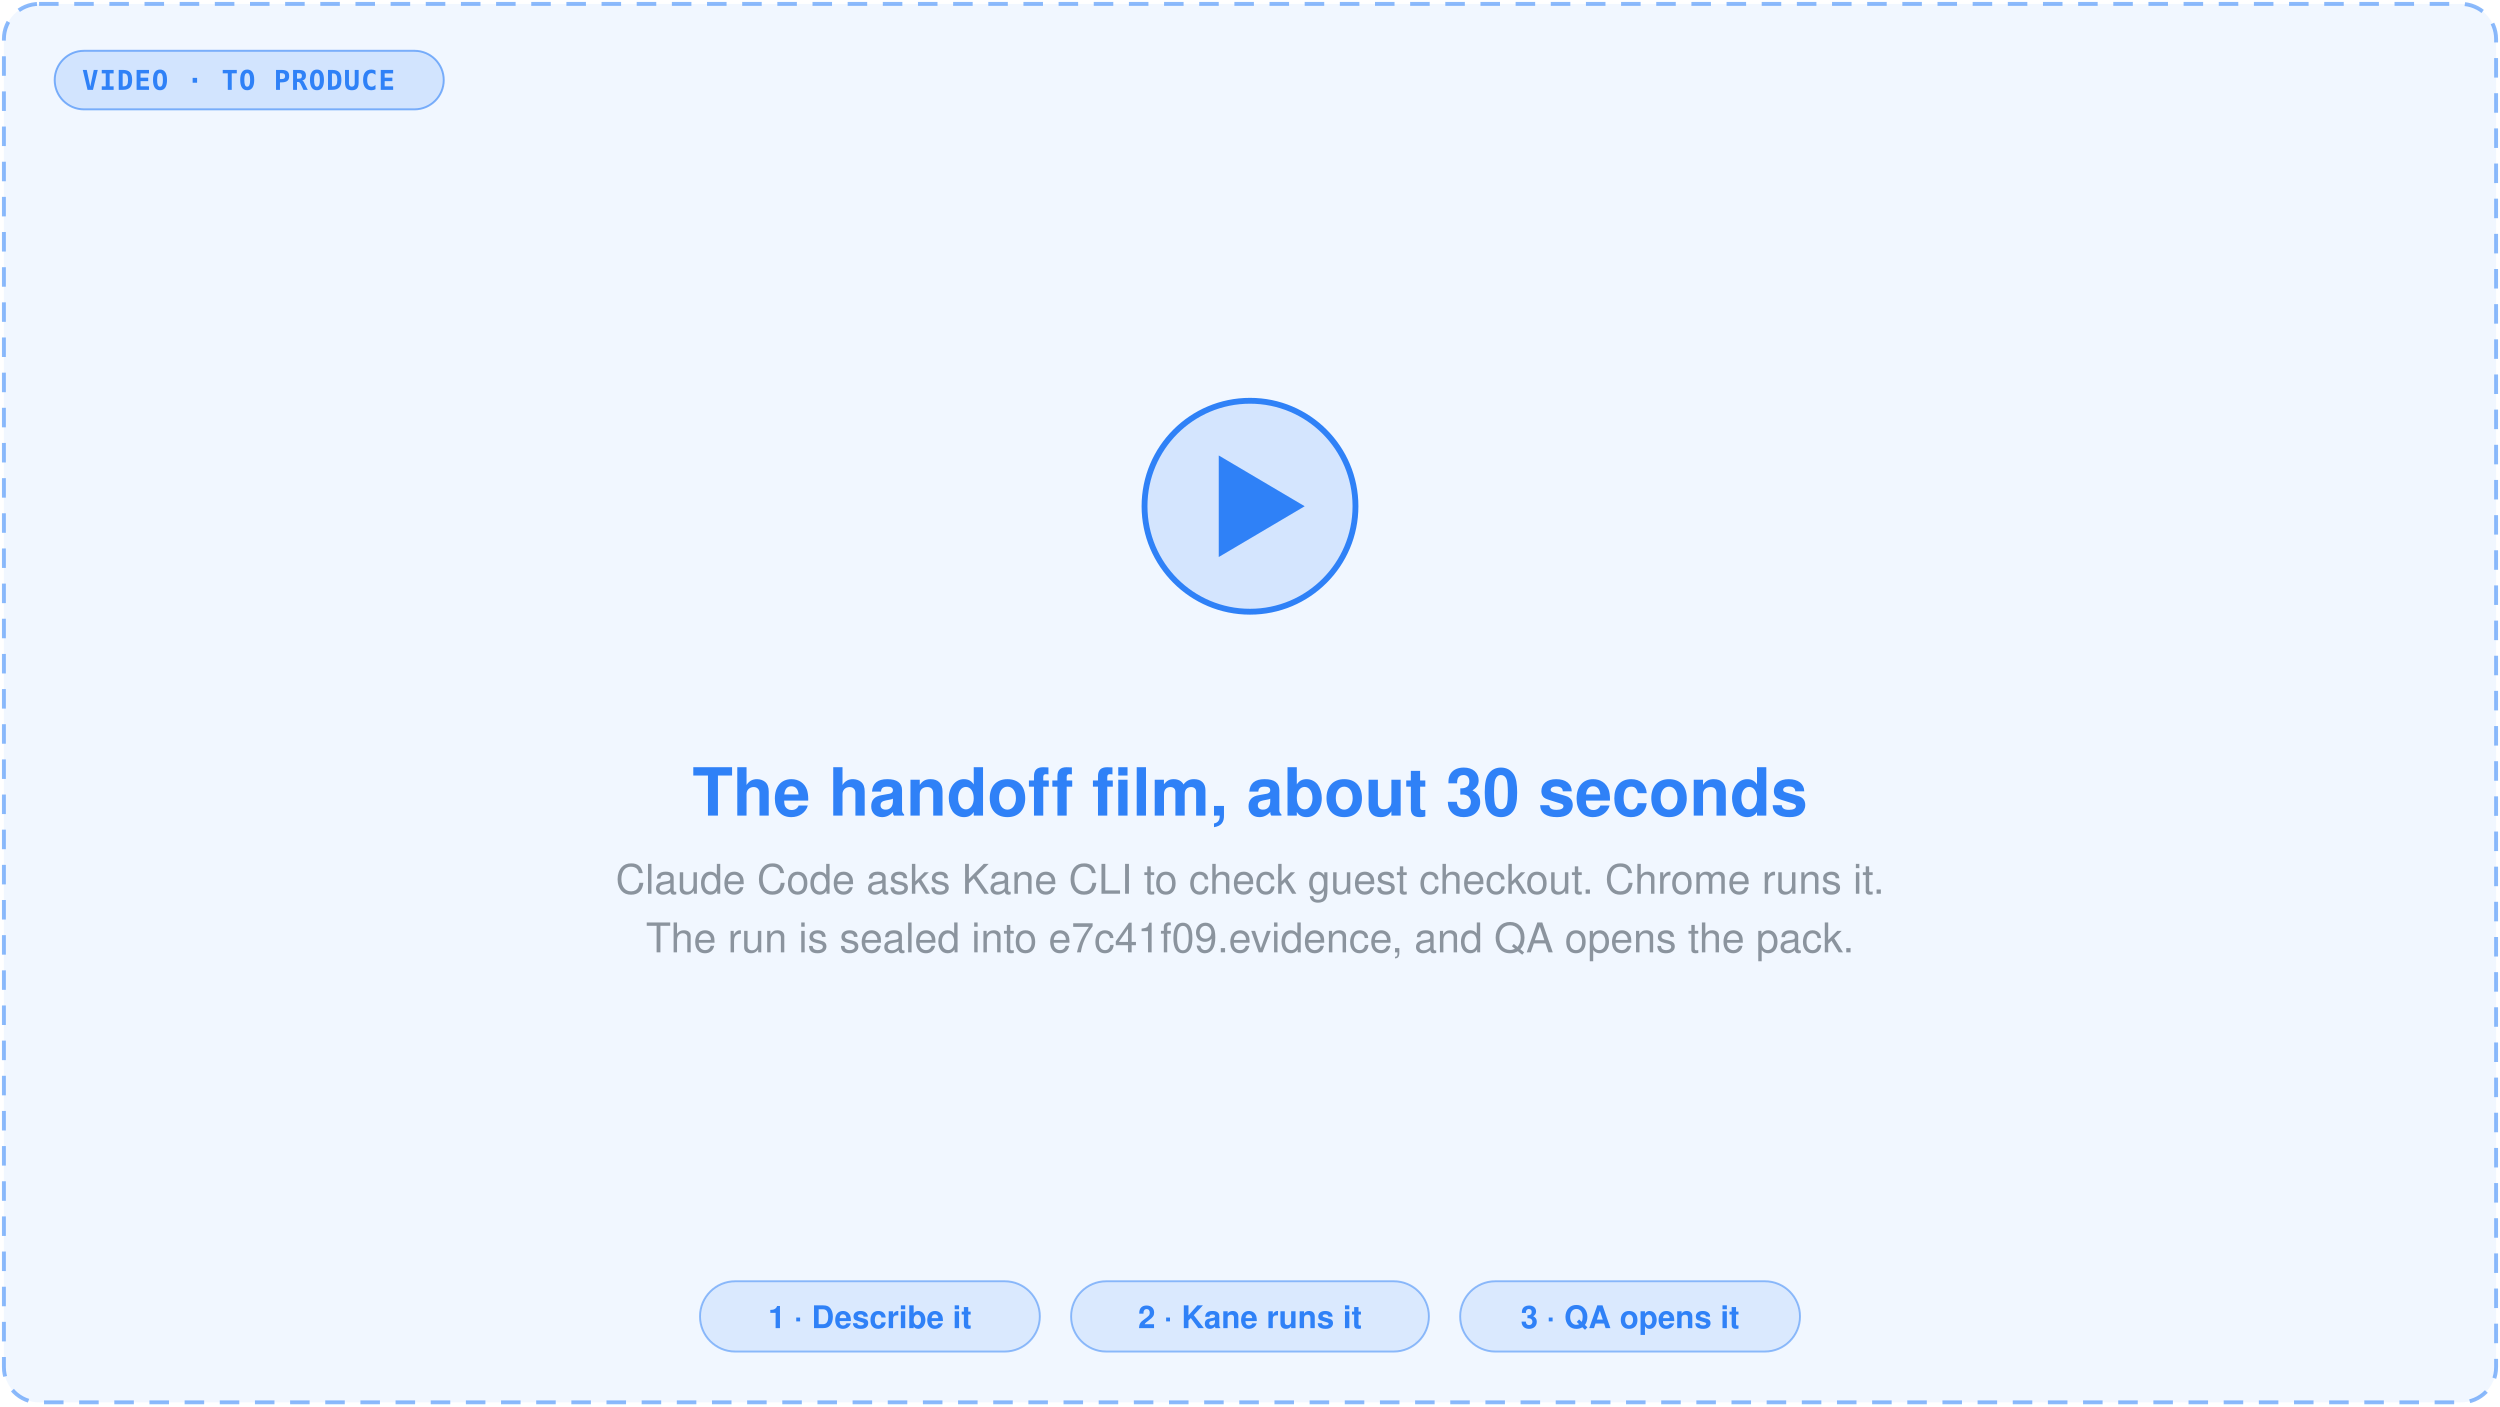
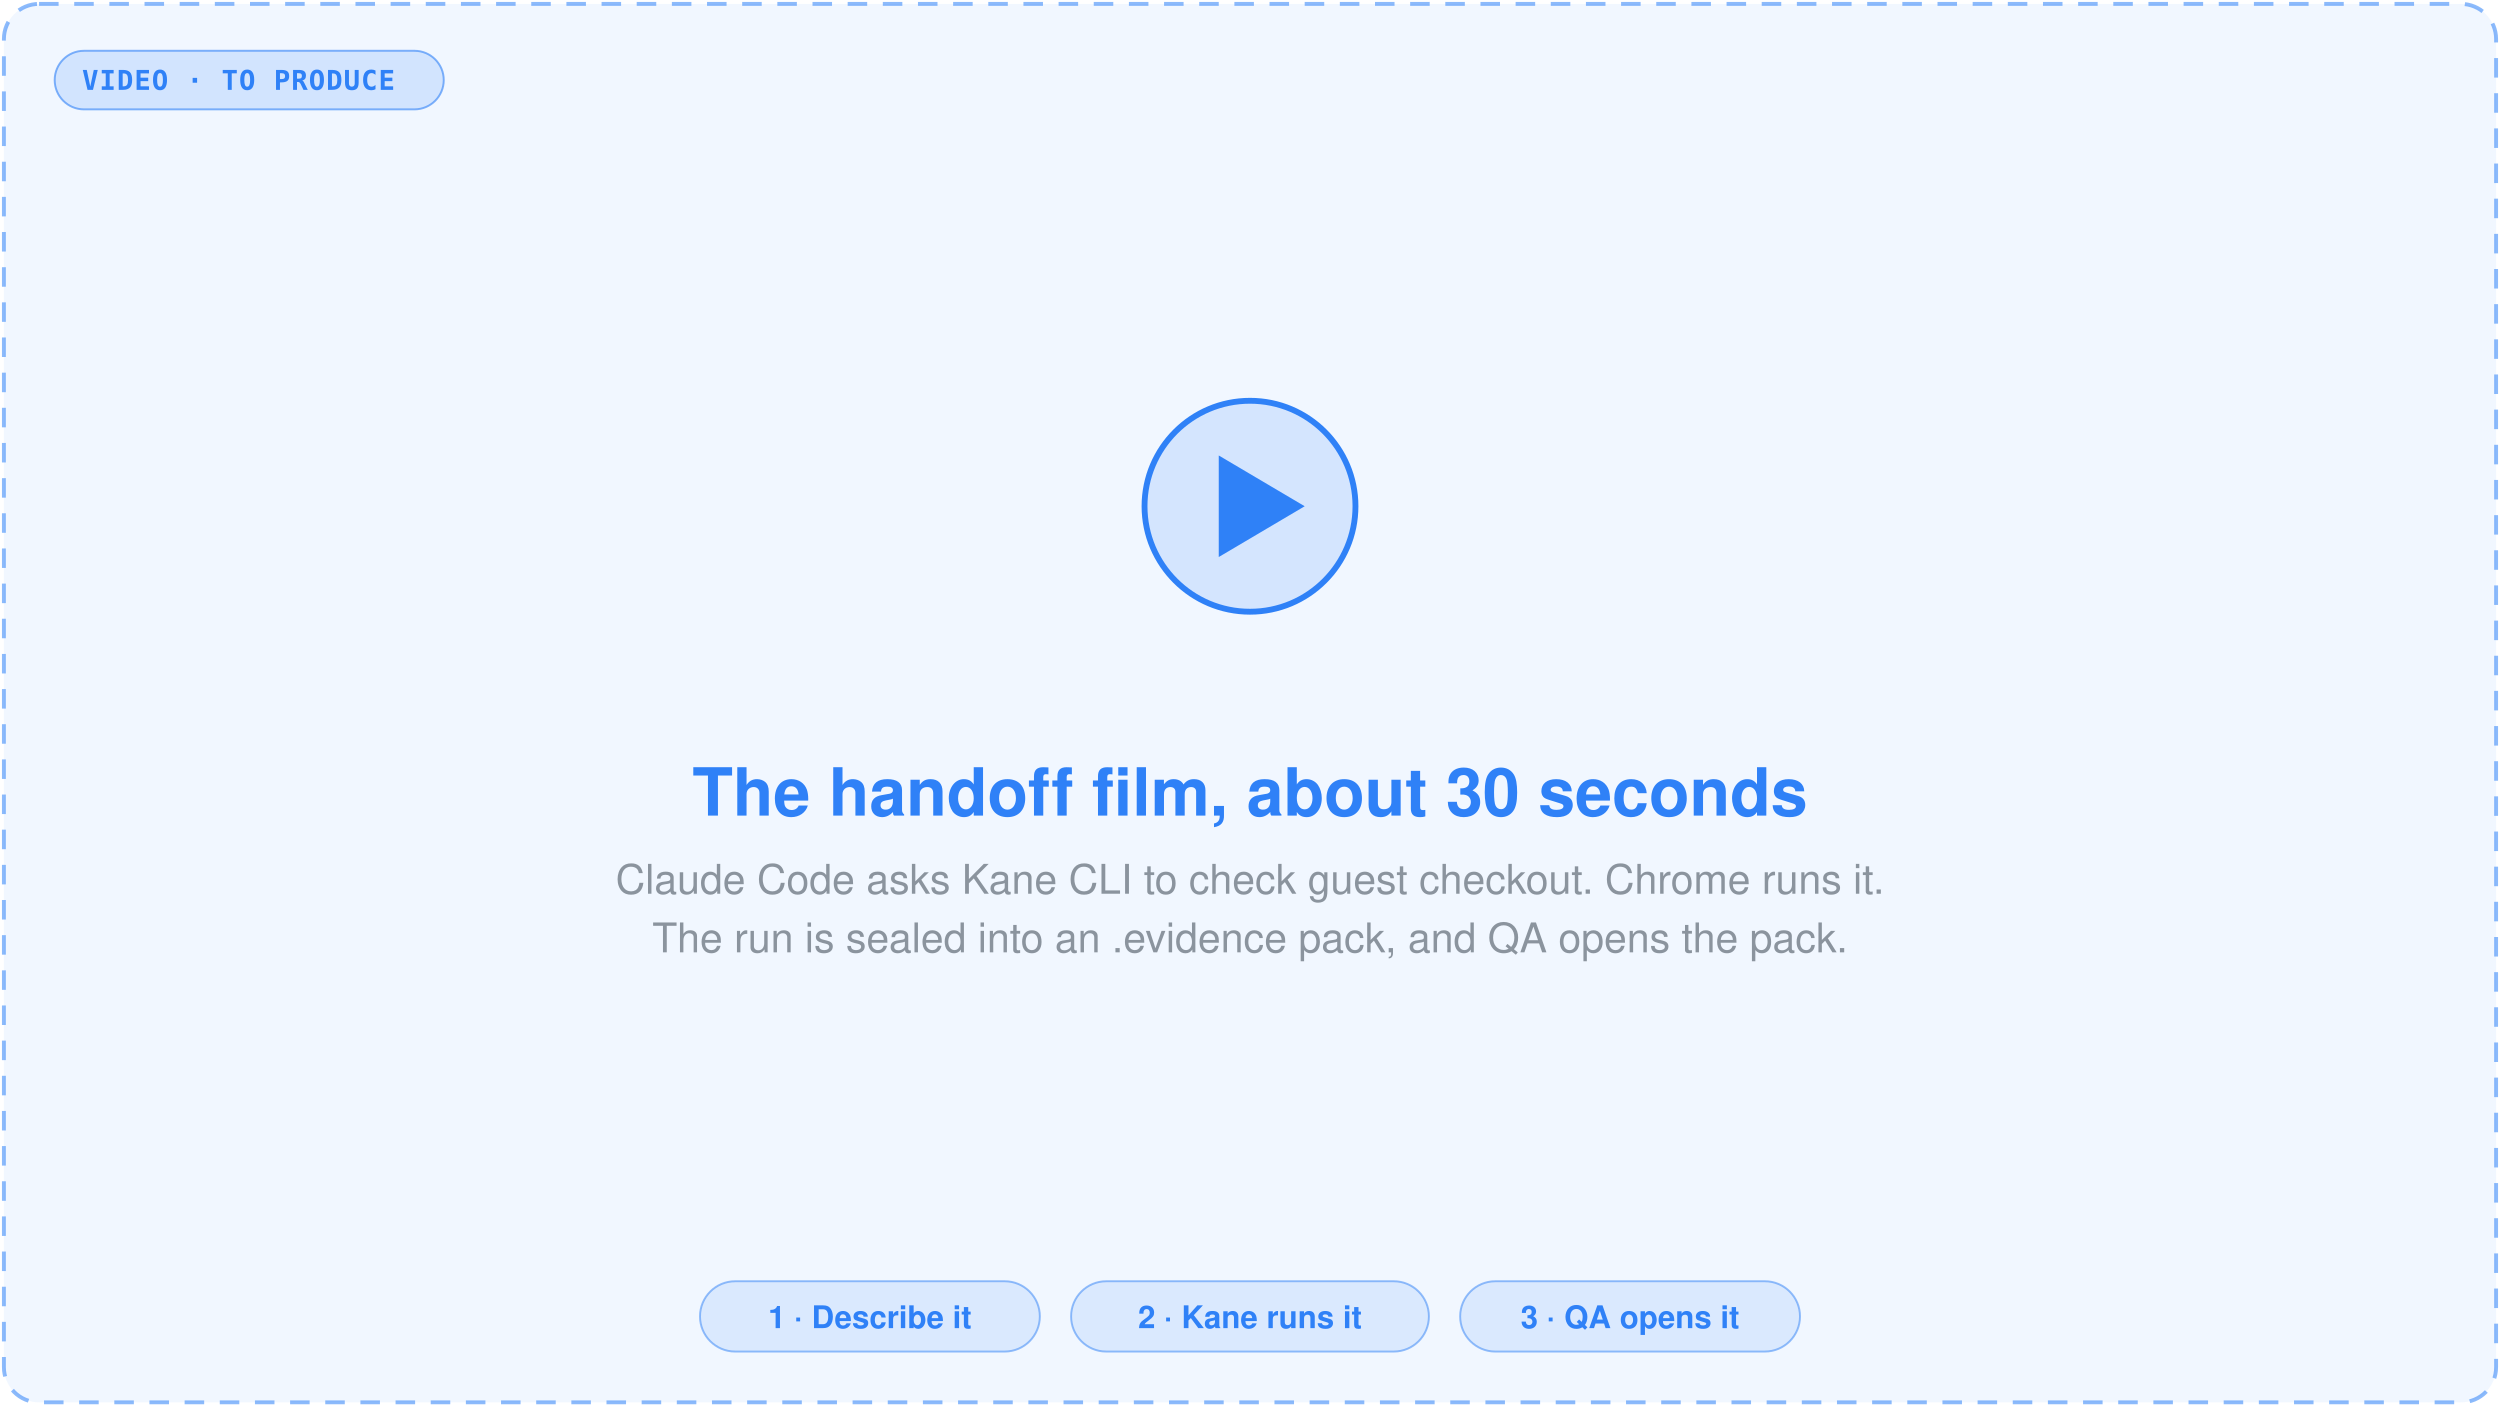
<svg xmlns="http://www.w3.org/2000/svg" width="1280" height="720" viewBox="0 0 1280 720" role="img" aria-label="The handoff film, about 30 seconds">
  <rect x="2" y="2" width="1276" height="716" rx="18" fill="#2f81f7" fill-opacity="0.07" stroke="#2f81f7" stroke-opacity="0.55" stroke-width="2" stroke-dasharray="10 8" />
  <rect x="28" y="26" width="199.2" height="30" rx="15" fill="#2f81f7" fill-opacity="0.16" stroke="#2f81f7" stroke-opacity="0.6" />
  <text x="42" y="46" fill="#2f81f7" font-family="ui-monospace,SFMono-Regular,Menlo,Consolas,monospace" font-size="14" font-weight="700" letter-spacing="0.5">VIDEO · TO PRODUCE</text>
  <circle cx="640.0" cy="259.2" r="54" fill="#2f81f7" fill-opacity="0.15" stroke="#2f81f7" stroke-width="3" />
  <path d="M 624.0 233.2 L 668.0 259.2 L 624.0 285.2 Z" fill="#2f81f7" />
  <text x="640.0" y="417.6" text-anchor="middle" fill="#2f81f7" font-family="-apple-system,BlinkMacSystemFont,'Segoe UI',Helvetica,Arial,sans-serif" font-size="34" font-weight="700">The handoff film, about 30 seconds</text>
  <text x="640.0" y="457.6" text-anchor="middle" fill="#8b949e" font-family="-apple-system,BlinkMacSystemFont,'Segoe UI',Helvetica,Arial,sans-serif" font-size="21">Claude Code asks Kane CLI to check guest checkout. Chrome runs it.</text>
-   <text x="640.0" y="487.6" text-anchor="middle" fill="#8b949e" font-family="-apple-system,BlinkMacSystemFont,'Segoe UI',Helvetica,Arial,sans-serif" font-size="21">The run is sealed into e7c41f09.evidence, and QA opens the pack.</text>
+   <text x="640.0" y="487.6" text-anchor="middle" fill="#8b949e" font-family="-apple-system,BlinkMacSystemFont,'Segoe UI',Helvetica,Arial,sans-serif" font-size="21">The run is sealed into an .evidence pack, and QA opens the pack.</text>
  <rect x="358.4" y="656" width="174.0" height="36" rx="18" fill="#2f81f7" fill-opacity="0.12" stroke="#2f81f7" stroke-opacity="0.5" />
  <text x="445.4" y="680" text-anchor="middle" fill="#2f81f7" font-family="-apple-system,BlinkMacSystemFont,'Segoe UI',Helvetica,Arial,sans-serif" font-size="16" font-weight="600">1 · Describe it</text>
  <rect x="548.4" y="656" width="183.2" height="36" rx="18" fill="#2f81f7" fill-opacity="0.12" stroke="#2f81f7" stroke-opacity="0.5" />
  <text x="640.0" y="680" text-anchor="middle" fill="#2f81f7" font-family="-apple-system,BlinkMacSystemFont,'Segoe UI',Helvetica,Arial,sans-serif" font-size="16" font-weight="600">2 · Kane runs it</text>
  <rect x="747.6" y="656" width="174.0" height="36" rx="18" fill="#2f81f7" fill-opacity="0.12" stroke="#2f81f7" stroke-opacity="0.5" />
  <text x="834.6" y="680" text-anchor="middle" fill="#2f81f7" font-family="-apple-system,BlinkMacSystemFont,'Segoe UI',Helvetica,Arial,sans-serif" font-size="16" font-weight="600">3 · QA opens it</text>
</svg>
